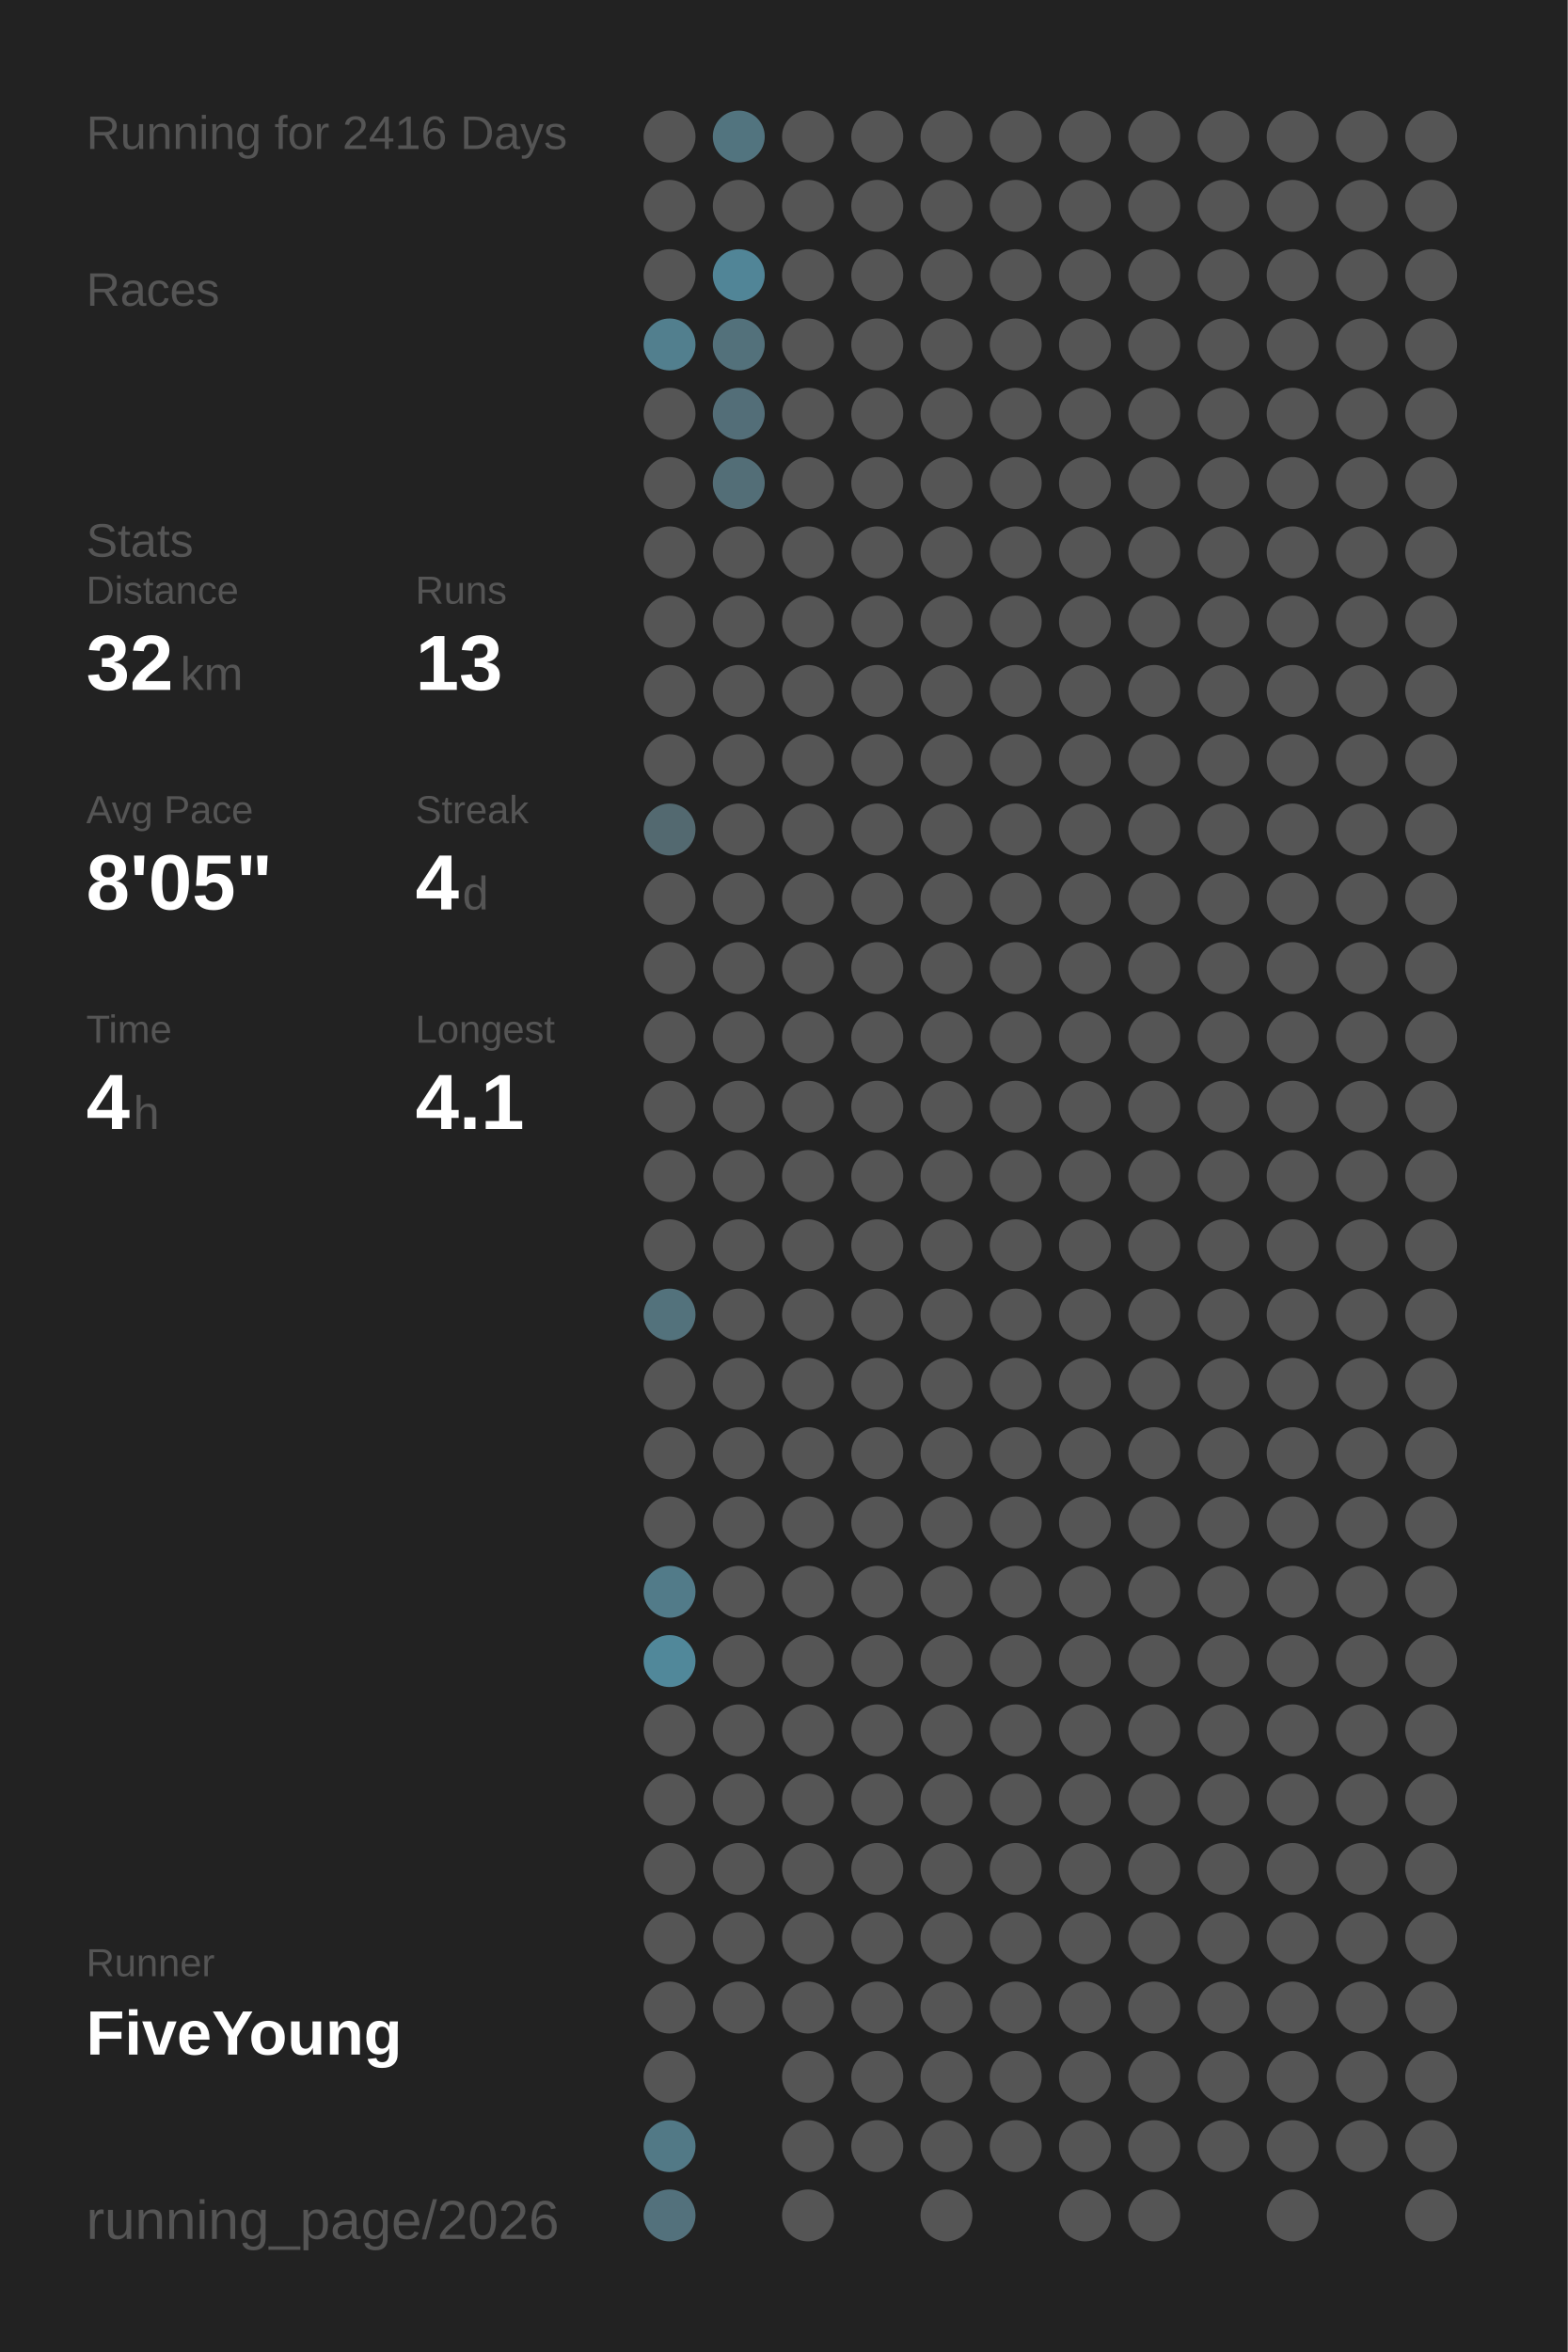
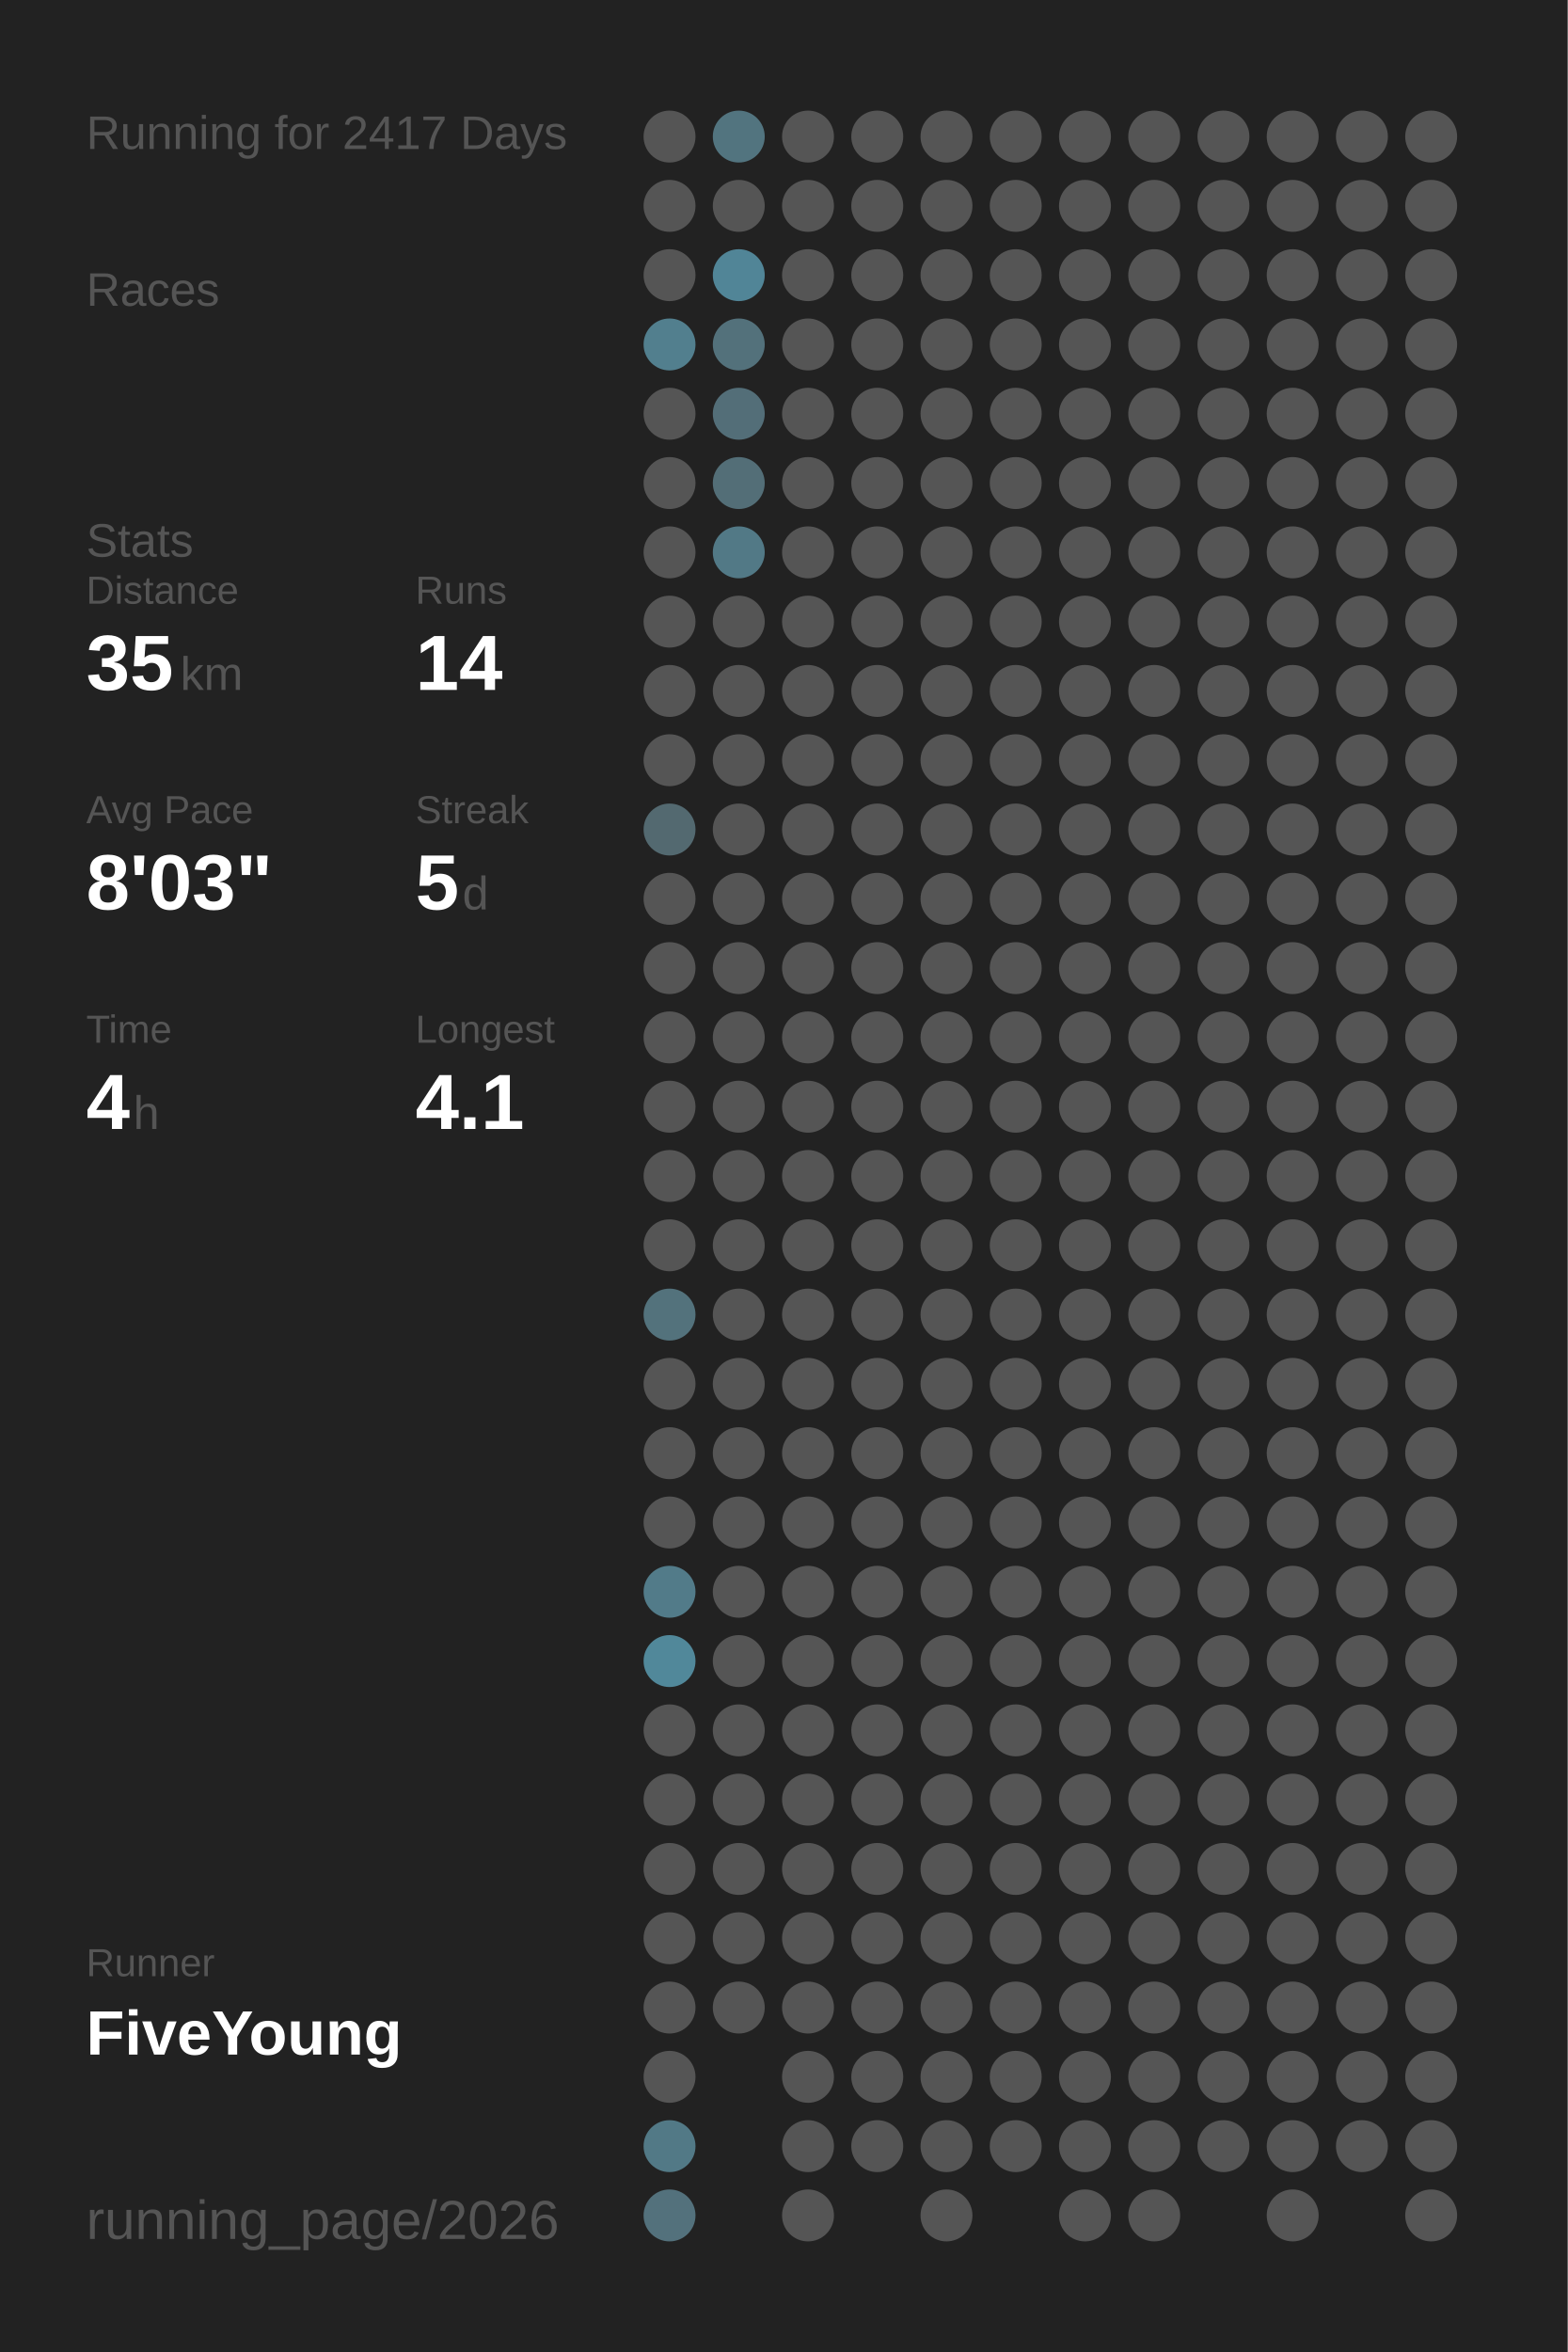
<svg xmlns="http://www.w3.org/2000/svg" baseProfile="full" height="300mm" version="1.1" viewBox="0,0,200,300" width="200mm">
  <defs />
  <rect fill="#222222" height="300" width="200" x="0" y="0" />
-   <text fill="#555555" style="font-size:6px; font-family:Arial;" x="11" y="19">Running for 2416 Days</text>
+   <text fill="#555555" style="font-size:6px; font-family:Arial;" x="11" y="19">Running for 2417 Days</text>
  <text fill="#555555" style="font-size:6px; font-family:Arial;" x="11" y="39">Races</text>
  <text fill="#555555" style="font-size:6px; font-family:Arial;" x="11" y="71">Stats</text>
  <text fill="#555555" style="font-size:5px; font-family:Arial;" x="11" y="77">Distance</text>
-   <text fill="#FFFFFF" style="font-size:10px; font-family:Arial; font-weight:bold;" x="11" y="88">32</text>
+   <text fill="#FFFFFF" style="font-size:10px; font-family:Arial; font-weight:bold;" x="11" y="88">35</text>
  <text fill="#555555" style="font-size:6px; font-family:Arial;" x="23" y="88">km</text>
  <text fill="#555555" style="font-size:5px; font-family:Arial;" x="53" y="77">Runs</text>
-   <text fill="#FFFFFF" style="font-size:10px; font-family:Arial; font-weight:bold;" x="53" y="88">13</text>
+   <text fill="#FFFFFF" style="font-size:10px; font-family:Arial; font-weight:bold;" x="53" y="88">14</text>
  <text fill="#555555" style="font-size:5px; font-family:Arial;" x="11" y="105">Avg Pace</text>
-   <text fill="#FFFFFF" style="font-size:10px; font-family:Arial; font-weight:bold;" x="11" y="116">8'05"</text>
+   <text fill="#FFFFFF" style="font-size:10px; font-family:Arial; font-weight:bold;" x="11" y="116">8'03"</text>
  <text fill="#555555" style="font-size:5px; font-family:Arial;" x="53" y="105">Streak</text>
-   <text fill="#FFFFFF" style="font-size:10px; font-family:Arial; font-weight:bold;" x="53" y="116">4</text>
+   <text fill="#FFFFFF" style="font-size:10px; font-family:Arial; font-weight:bold;" x="53" y="116">5</text>
  <text fill="#555555" style="font-size:6px; font-family:Arial;" x="59" y="116">d</text>
  <text fill="#555555" style="font-size:5px; font-family:Arial;" x="11" y="133">Time</text>
  <text fill="#FFFFFF" style="font-size:10px; font-family:Arial; font-weight:bold;" x="11" y="144">4</text>
  <text fill="#555555" style="font-size:6px; font-family:Arial;" x="17" y="144">h</text>
  <text fill="#555555" style="font-size:5px; font-family:Arial;" x="53" y="133">Longest</text>
  <text fill="#FFFFFF" style="font-size:10px; font-family:Arial; font-weight:bold;" x="53" y="144">4.1</text>
  <text fill="#555555" style="font-size:5px; font-family:Arial;" x="11" y="252.065">Runner</text>
  <text fill="#FFFFFF" style="font-size:8px; font-family:Arial; font-weight:bold;" x="11" y="262.065">FiveYoung</text>
  <text fill="#555555" style="font-size:7px; font-family:Arial;" x="11" y="285.581">running_page/2026</text>
  <circle cx="85.417" cy="17.419" fill="#555555" r="3.312" />
  <circle cx="85.417" cy="26.258" fill="#555555" r="3.312" />
  <circle cx="85.417" cy="35.097" fill="#555555" r="3.312" />
  <circle cx="85.417" cy="43.935" fill="#527f8e" r="3.312" />
  <circle cx="85.417" cy="52.774" fill="#555555" r="3.312" />
  <circle cx="85.417" cy="61.613" fill="#555555" r="3.312" />
  <circle cx="85.417" cy="70.452" fill="#555555" r="3.312" />
  <circle cx="85.417" cy="79.29" fill="#555555" r="3.312" />
  <circle cx="85.417" cy="88.129" fill="#555555" r="3.312" />
  <circle cx="85.417" cy="96.968" fill="#555555" r="3.312" />
  <circle cx="85.417" cy="105.806" fill="#536970" r="3.312" />
  <circle cx="85.417" cy="114.645" fill="#555555" r="3.312" />
  <circle cx="85.417" cy="123.484" fill="#555555" r="3.312" />
  <circle cx="85.417" cy="132.323" fill="#555555" r="3.312" />
  <circle cx="85.417" cy="141.161" fill="#555555" r="3.312" />
  <circle cx="85.417" cy="150" fill="#555555" r="3.312" />
  <circle cx="85.417" cy="158.839" fill="#555555" r="3.312" />
  <circle cx="85.417" cy="167.677" fill="#53727c" r="3.312" />
  <circle cx="85.417" cy="176.516" fill="#555555" r="3.312" />
  <circle cx="85.417" cy="185.355" fill="#555555" r="3.312" />
  <circle cx="85.417" cy="194.194" fill="#555555" r="3.312" />
  <circle cx="85.417" cy="203.032" fill="#527b89" r="3.312" />
  <circle cx="85.417" cy="211.871" fill="#51889a" r="3.312" />
  <circle cx="85.417" cy="220.71" fill="#555555" r="3.312" />
  <circle cx="85.417" cy="229.548" fill="#555555" r="3.312" />
  <circle cx="85.417" cy="238.387" fill="#555555" r="3.312" />
  <circle cx="85.417" cy="247.226" fill="#555555" r="3.312" />
  <circle cx="85.417" cy="256.065" fill="#555555" r="3.312" />
  <circle cx="85.417" cy="264.903" fill="#555555" r="3.312" />
  <circle cx="85.417" cy="273.742" fill="#527986" r="3.312" />
  <circle cx="85.417" cy="282.581" fill="#53717c" r="3.312" />
  <circle cx="94.25" cy="17.419" fill="#52747f" r="3.312" />
  <circle cx="94.25" cy="26.258" fill="#555555" r="3.312" />
  <circle cx="94.25" cy="35.097" fill="#518597" r="3.312" />
  <circle cx="94.25" cy="43.935" fill="#53717b" r="3.312" />
  <circle cx="94.25" cy="52.774" fill="#536e78" r="3.312" />
  <circle cx="94.25" cy="61.613" fill="#536e77" r="3.312" />
-   <circle cx="94.25" cy="70.452" fill="#555555" r="3.312" />
+   <circle cx="94.25" cy="70.452" fill="#527986" r="3.312" />
  <circle cx="94.25" cy="79.29" fill="#555555" r="3.312" />
  <circle cx="94.25" cy="88.129" fill="#555555" r="3.312" />
  <circle cx="94.25" cy="96.968" fill="#555555" r="3.312" />
  <circle cx="94.25" cy="105.806" fill="#555555" r="3.312" />
  <circle cx="94.25" cy="114.645" fill="#555555" r="3.312" />
  <circle cx="94.25" cy="123.484" fill="#555555" r="3.312" />
  <circle cx="94.25" cy="132.323" fill="#555555" r="3.312" />
  <circle cx="94.25" cy="141.161" fill="#555555" r="3.312" />
  <circle cx="94.25" cy="150" fill="#555555" r="3.312" />
  <circle cx="94.25" cy="158.839" fill="#555555" r="3.312" />
  <circle cx="94.25" cy="167.677" fill="#555555" r="3.312" />
  <circle cx="94.25" cy="176.516" fill="#555555" r="3.312" />
  <circle cx="94.25" cy="185.355" fill="#555555" r="3.312" />
  <circle cx="94.25" cy="194.194" fill="#555555" r="3.312" />
  <circle cx="94.25" cy="203.032" fill="#555555" r="3.312" />
  <circle cx="94.25" cy="211.871" fill="#555555" r="3.312" />
  <circle cx="94.25" cy="220.71" fill="#555555" r="3.312" />
  <circle cx="94.25" cy="229.548" fill="#555555" r="3.312" />
  <circle cx="94.25" cy="238.387" fill="#555555" r="3.312" />
  <circle cx="94.25" cy="247.226" fill="#555555" r="3.312" />
  <circle cx="94.25" cy="256.065" fill="#555555" r="3.312" />
  <circle cx="103.083" cy="17.419" fill="#555555" r="3.312" />
  <circle cx="103.083" cy="26.258" fill="#555555" r="3.312" />
  <circle cx="103.083" cy="35.097" fill="#555555" r="3.312" />
  <circle cx="103.083" cy="43.935" fill="#555555" r="3.312" />
  <circle cx="103.083" cy="52.774" fill="#555555" r="3.312" />
  <circle cx="103.083" cy="61.613" fill="#555555" r="3.312" />
  <circle cx="103.083" cy="70.452" fill="#555555" r="3.312" />
  <circle cx="103.083" cy="79.29" fill="#555555" r="3.312" />
  <circle cx="103.083" cy="88.129" fill="#555555" r="3.312" />
  <circle cx="103.083" cy="96.968" fill="#555555" r="3.312" />
  <circle cx="103.083" cy="105.806" fill="#555555" r="3.312" />
  <circle cx="103.083" cy="114.645" fill="#555555" r="3.312" />
  <circle cx="103.083" cy="123.484" fill="#555555" r="3.312" />
  <circle cx="103.083" cy="132.323" fill="#555555" r="3.312" />
  <circle cx="103.083" cy="141.161" fill="#555555" r="3.312" />
  <circle cx="103.083" cy="150" fill="#555555" r="3.312" />
  <circle cx="103.083" cy="158.839" fill="#555555" r="3.312" />
  <circle cx="103.083" cy="167.677" fill="#555555" r="3.312" />
  <circle cx="103.083" cy="176.516" fill="#555555" r="3.312" />
  <circle cx="103.083" cy="185.355" fill="#555555" r="3.312" />
  <circle cx="103.083" cy="194.194" fill="#555555" r="3.312" />
  <circle cx="103.083" cy="203.032" fill="#555555" r="3.312" />
  <circle cx="103.083" cy="211.871" fill="#555555" r="3.312" />
  <circle cx="103.083" cy="220.71" fill="#555555" r="3.312" />
  <circle cx="103.083" cy="229.548" fill="#555555" r="3.312" />
  <circle cx="103.083" cy="238.387" fill="#555555" r="3.312" />
  <circle cx="103.083" cy="247.226" fill="#555555" r="3.312" />
  <circle cx="103.083" cy="256.065" fill="#555555" r="3.312" />
  <circle cx="103.083" cy="264.903" fill="#555555" r="3.312" />
  <circle cx="103.083" cy="273.742" fill="#555555" r="3.312" />
  <circle cx="103.083" cy="282.581" fill="#555555" r="3.312" />
  <circle cx="111.917" cy="17.419" fill="#555555" r="3.312" />
  <circle cx="111.917" cy="26.258" fill="#555555" r="3.312" />
  <circle cx="111.917" cy="35.097" fill="#555555" r="3.312" />
  <circle cx="111.917" cy="43.935" fill="#555555" r="3.312" />
  <circle cx="111.917" cy="52.774" fill="#555555" r="3.312" />
  <circle cx="111.917" cy="61.613" fill="#555555" r="3.312" />
  <circle cx="111.917" cy="70.452" fill="#555555" r="3.312" />
  <circle cx="111.917" cy="79.29" fill="#555555" r="3.312" />
  <circle cx="111.917" cy="88.129" fill="#555555" r="3.312" />
  <circle cx="111.917" cy="96.968" fill="#555555" r="3.312" />
  <circle cx="111.917" cy="105.806" fill="#555555" r="3.312" />
  <circle cx="111.917" cy="114.645" fill="#555555" r="3.312" />
  <circle cx="111.917" cy="123.484" fill="#555555" r="3.312" />
  <circle cx="111.917" cy="132.323" fill="#555555" r="3.312" />
  <circle cx="111.917" cy="141.161" fill="#555555" r="3.312" />
  <circle cx="111.917" cy="150" fill="#555555" r="3.312" />
  <circle cx="111.917" cy="158.839" fill="#555555" r="3.312" />
  <circle cx="111.917" cy="167.677" fill="#555555" r="3.312" />
  <circle cx="111.917" cy="176.516" fill="#555555" r="3.312" />
  <circle cx="111.917" cy="185.355" fill="#555555" r="3.312" />
  <circle cx="111.917" cy="194.194" fill="#555555" r="3.312" />
  <circle cx="111.917" cy="203.032" fill="#555555" r="3.312" />
  <circle cx="111.917" cy="211.871" fill="#555555" r="3.312" />
  <circle cx="111.917" cy="220.71" fill="#555555" r="3.312" />
  <circle cx="111.917" cy="229.548" fill="#555555" r="3.312" />
  <circle cx="111.917" cy="238.387" fill="#555555" r="3.312" />
  <circle cx="111.917" cy="247.226" fill="#555555" r="3.312" />
  <circle cx="111.917" cy="256.065" fill="#555555" r="3.312" />
  <circle cx="111.917" cy="264.903" fill="#555555" r="3.312" />
  <circle cx="111.917" cy="273.742" fill="#555555" r="3.312" />
  <circle cx="120.75" cy="17.419" fill="#555555" r="3.312" />
  <circle cx="120.75" cy="26.258" fill="#555555" r="3.312" />
  <circle cx="120.75" cy="35.097" fill="#555555" r="3.312" />
  <circle cx="120.75" cy="43.935" fill="#555555" r="3.312" />
  <circle cx="120.75" cy="52.774" fill="#555555" r="3.312" />
  <circle cx="120.75" cy="61.613" fill="#555555" r="3.312" />
  <circle cx="120.75" cy="70.452" fill="#555555" r="3.312" />
  <circle cx="120.75" cy="79.29" fill="#555555" r="3.312" />
  <circle cx="120.75" cy="88.129" fill="#555555" r="3.312" />
  <circle cx="120.75" cy="96.968" fill="#555555" r="3.312" />
  <circle cx="120.75" cy="105.806" fill="#555555" r="3.312" />
  <circle cx="120.75" cy="114.645" fill="#555555" r="3.312" />
  <circle cx="120.75" cy="123.484" fill="#555555" r="3.312" />
  <circle cx="120.75" cy="132.323" fill="#555555" r="3.312" />
  <circle cx="120.75" cy="141.161" fill="#555555" r="3.312" />
  <circle cx="120.75" cy="150" fill="#555555" r="3.312" />
  <circle cx="120.75" cy="158.839" fill="#555555" r="3.312" />
  <circle cx="120.75" cy="167.677" fill="#555555" r="3.312" />
  <circle cx="120.75" cy="176.516" fill="#555555" r="3.312" />
  <circle cx="120.75" cy="185.355" fill="#555555" r="3.312" />
  <circle cx="120.75" cy="194.194" fill="#555555" r="3.312" />
  <circle cx="120.75" cy="203.032" fill="#555555" r="3.312" />
  <circle cx="120.75" cy="211.871" fill="#555555" r="3.312" />
  <circle cx="120.75" cy="220.71" fill="#555555" r="3.312" />
  <circle cx="120.75" cy="229.548" fill="#555555" r="3.312" />
  <circle cx="120.75" cy="238.387" fill="#555555" r="3.312" />
  <circle cx="120.75" cy="247.226" fill="#555555" r="3.312" />
  <circle cx="120.75" cy="256.065" fill="#555555" r="3.312" />
  <circle cx="120.75" cy="264.903" fill="#555555" r="3.312" />
  <circle cx="120.75" cy="273.742" fill="#555555" r="3.312" />
  <circle cx="120.75" cy="282.581" fill="#555555" r="3.312" />
  <circle cx="129.583" cy="17.419" fill="#555555" r="3.312" />
  <circle cx="129.583" cy="26.258" fill="#555555" r="3.312" />
  <circle cx="129.583" cy="35.097" fill="#555555" r="3.312" />
  <circle cx="129.583" cy="43.935" fill="#555555" r="3.312" />
  <circle cx="129.583" cy="52.774" fill="#555555" r="3.312" />
  <circle cx="129.583" cy="61.613" fill="#555555" r="3.312" />
  <circle cx="129.583" cy="70.452" fill="#555555" r="3.312" />
  <circle cx="129.583" cy="79.29" fill="#555555" r="3.312" />
  <circle cx="129.583" cy="88.129" fill="#555555" r="3.312" />
  <circle cx="129.583" cy="96.968" fill="#555555" r="3.312" />
  <circle cx="129.583" cy="105.806" fill="#555555" r="3.312" />
  <circle cx="129.583" cy="114.645" fill="#555555" r="3.312" />
  <circle cx="129.583" cy="123.484" fill="#555555" r="3.312" />
  <circle cx="129.583" cy="132.323" fill="#555555" r="3.312" />
  <circle cx="129.583" cy="141.161" fill="#555555" r="3.312" />
  <circle cx="129.583" cy="150" fill="#555555" r="3.312" />
  <circle cx="129.583" cy="158.839" fill="#555555" r="3.312" />
  <circle cx="129.583" cy="167.677" fill="#555555" r="3.312" />
  <circle cx="129.583" cy="176.516" fill="#555555" r="3.312" />
  <circle cx="129.583" cy="185.355" fill="#555555" r="3.312" />
  <circle cx="129.583" cy="194.194" fill="#555555" r="3.312" />
  <circle cx="129.583" cy="203.032" fill="#555555" r="3.312" />
  <circle cx="129.583" cy="211.871" fill="#555555" r="3.312" />
  <circle cx="129.583" cy="220.71" fill="#555555" r="3.312" />
  <circle cx="129.583" cy="229.548" fill="#555555" r="3.312" />
  <circle cx="129.583" cy="238.387" fill="#555555" r="3.312" />
  <circle cx="129.583" cy="247.226" fill="#555555" r="3.312" />
  <circle cx="129.583" cy="256.065" fill="#555555" r="3.312" />
  <circle cx="129.583" cy="264.903" fill="#555555" r="3.312" />
  <circle cx="129.583" cy="273.742" fill="#555555" r="3.312" />
  <circle cx="138.417" cy="17.419" fill="#555555" r="3.312" />
  <circle cx="138.417" cy="26.258" fill="#555555" r="3.312" />
  <circle cx="138.417" cy="35.097" fill="#555555" r="3.312" />
  <circle cx="138.417" cy="43.935" fill="#555555" r="3.312" />
  <circle cx="138.417" cy="52.774" fill="#555555" r="3.312" />
  <circle cx="138.417" cy="61.613" fill="#555555" r="3.312" />
  <circle cx="138.417" cy="70.452" fill="#555555" r="3.312" />
  <circle cx="138.417" cy="79.29" fill="#555555" r="3.312" />
  <circle cx="138.417" cy="88.129" fill="#555555" r="3.312" />
  <circle cx="138.417" cy="96.968" fill="#555555" r="3.312" />
  <circle cx="138.417" cy="105.806" fill="#555555" r="3.312" />
  <circle cx="138.417" cy="114.645" fill="#555555" r="3.312" />
  <circle cx="138.417" cy="123.484" fill="#555555" r="3.312" />
  <circle cx="138.417" cy="132.323" fill="#555555" r="3.312" />
  <circle cx="138.417" cy="141.161" fill="#555555" r="3.312" />
  <circle cx="138.417" cy="150" fill="#555555" r="3.312" />
  <circle cx="138.417" cy="158.839" fill="#555555" r="3.312" />
  <circle cx="138.417" cy="167.677" fill="#555555" r="3.312" />
  <circle cx="138.417" cy="176.516" fill="#555555" r="3.312" />
  <circle cx="138.417" cy="185.355" fill="#555555" r="3.312" />
  <circle cx="138.417" cy="194.194" fill="#555555" r="3.312" />
  <circle cx="138.417" cy="203.032" fill="#555555" r="3.312" />
  <circle cx="138.417" cy="211.871" fill="#555555" r="3.312" />
  <circle cx="138.417" cy="220.71" fill="#555555" r="3.312" />
  <circle cx="138.417" cy="229.548" fill="#555555" r="3.312" />
  <circle cx="138.417" cy="238.387" fill="#555555" r="3.312" />
  <circle cx="138.417" cy="247.226" fill="#555555" r="3.312" />
  <circle cx="138.417" cy="256.065" fill="#555555" r="3.312" />
  <circle cx="138.417" cy="264.903" fill="#555555" r="3.312" />
  <circle cx="138.417" cy="273.742" fill="#555555" r="3.312" />
  <circle cx="138.417" cy="282.581" fill="#555555" r="3.312" />
  <circle cx="147.25" cy="17.419" fill="#555555" r="3.312" />
  <circle cx="147.25" cy="26.258" fill="#555555" r="3.312" />
  <circle cx="147.25" cy="35.097" fill="#555555" r="3.312" />
  <circle cx="147.25" cy="43.935" fill="#555555" r="3.312" />
  <circle cx="147.25" cy="52.774" fill="#555555" r="3.312" />
  <circle cx="147.25" cy="61.613" fill="#555555" r="3.312" />
  <circle cx="147.25" cy="70.452" fill="#555555" r="3.312" />
  <circle cx="147.25" cy="79.29" fill="#555555" r="3.312" />
  <circle cx="147.25" cy="88.129" fill="#555555" r="3.312" />
  <circle cx="147.25" cy="96.968" fill="#555555" r="3.312" />
  <circle cx="147.25" cy="105.806" fill="#555555" r="3.312" />
  <circle cx="147.25" cy="114.645" fill="#555555" r="3.312" />
  <circle cx="147.25" cy="123.484" fill="#555555" r="3.312" />
  <circle cx="147.25" cy="132.323" fill="#555555" r="3.312" />
  <circle cx="147.25" cy="141.161" fill="#555555" r="3.312" />
  <circle cx="147.25" cy="150" fill="#555555" r="3.312" />
  <circle cx="147.25" cy="158.839" fill="#555555" r="3.312" />
  <circle cx="147.25" cy="167.677" fill="#555555" r="3.312" />
  <circle cx="147.25" cy="176.516" fill="#555555" r="3.312" />
  <circle cx="147.25" cy="185.355" fill="#555555" r="3.312" />
  <circle cx="147.25" cy="194.194" fill="#555555" r="3.312" />
  <circle cx="147.25" cy="203.032" fill="#555555" r="3.312" />
  <circle cx="147.25" cy="211.871" fill="#555555" r="3.312" />
  <circle cx="147.25" cy="220.71" fill="#555555" r="3.312" />
  <circle cx="147.25" cy="229.548" fill="#555555" r="3.312" />
  <circle cx="147.25" cy="238.387" fill="#555555" r="3.312" />
  <circle cx="147.25" cy="247.226" fill="#555555" r="3.312" />
  <circle cx="147.25" cy="256.065" fill="#555555" r="3.312" />
  <circle cx="147.25" cy="264.903" fill="#555555" r="3.312" />
  <circle cx="147.25" cy="273.742" fill="#555555" r="3.312" />
  <circle cx="147.25" cy="282.581" fill="#555555" r="3.312" />
  <circle cx="156.083" cy="17.419" fill="#555555" r="3.312" />
  <circle cx="156.083" cy="26.258" fill="#555555" r="3.312" />
  <circle cx="156.083" cy="35.097" fill="#555555" r="3.312" />
  <circle cx="156.083" cy="43.935" fill="#555555" r="3.312" />
  <circle cx="156.083" cy="52.774" fill="#555555" r="3.312" />
  <circle cx="156.083" cy="61.613" fill="#555555" r="3.312" />
  <circle cx="156.083" cy="70.452" fill="#555555" r="3.312" />
  <circle cx="156.083" cy="79.29" fill="#555555" r="3.312" />
  <circle cx="156.083" cy="88.129" fill="#555555" r="3.312" />
  <circle cx="156.083" cy="96.968" fill="#555555" r="3.312" />
  <circle cx="156.083" cy="105.806" fill="#555555" r="3.312" />
  <circle cx="156.083" cy="114.645" fill="#555555" r="3.312" />
  <circle cx="156.083" cy="123.484" fill="#555555" r="3.312" />
  <circle cx="156.083" cy="132.323" fill="#555555" r="3.312" />
  <circle cx="156.083" cy="141.161" fill="#555555" r="3.312" />
  <circle cx="156.083" cy="150" fill="#555555" r="3.312" />
  <circle cx="156.083" cy="158.839" fill="#555555" r="3.312" />
  <circle cx="156.083" cy="167.677" fill="#555555" r="3.312" />
  <circle cx="156.083" cy="176.516" fill="#555555" r="3.312" />
  <circle cx="156.083" cy="185.355" fill="#555555" r="3.312" />
  <circle cx="156.083" cy="194.194" fill="#555555" r="3.312" />
  <circle cx="156.083" cy="203.032" fill="#555555" r="3.312" />
  <circle cx="156.083" cy="211.871" fill="#555555" r="3.312" />
  <circle cx="156.083" cy="220.71" fill="#555555" r="3.312" />
  <circle cx="156.083" cy="229.548" fill="#555555" r="3.312" />
  <circle cx="156.083" cy="238.387" fill="#555555" r="3.312" />
  <circle cx="156.083" cy="247.226" fill="#555555" r="3.312" />
  <circle cx="156.083" cy="256.065" fill="#555555" r="3.312" />
  <circle cx="156.083" cy="264.903" fill="#555555" r="3.312" />
  <circle cx="156.083" cy="273.742" fill="#555555" r="3.312" />
  <circle cx="164.917" cy="17.419" fill="#555555" r="3.312" />
  <circle cx="164.917" cy="26.258" fill="#555555" r="3.312" />
  <circle cx="164.917" cy="35.097" fill="#555555" r="3.312" />
  <circle cx="164.917" cy="43.935" fill="#555555" r="3.312" />
  <circle cx="164.917" cy="52.774" fill="#555555" r="3.312" />
  <circle cx="164.917" cy="61.613" fill="#555555" r="3.312" />
  <circle cx="164.917" cy="70.452" fill="#555555" r="3.312" />
  <circle cx="164.917" cy="79.29" fill="#555555" r="3.312" />
  <circle cx="164.917" cy="88.129" fill="#555555" r="3.312" />
  <circle cx="164.917" cy="96.968" fill="#555555" r="3.312" />
  <circle cx="164.917" cy="105.806" fill="#555555" r="3.312" />
  <circle cx="164.917" cy="114.645" fill="#555555" r="3.312" />
  <circle cx="164.917" cy="123.484" fill="#555555" r="3.312" />
  <circle cx="164.917" cy="132.323" fill="#555555" r="3.312" />
  <circle cx="164.917" cy="141.161" fill="#555555" r="3.312" />
  <circle cx="164.917" cy="150" fill="#555555" r="3.312" />
  <circle cx="164.917" cy="158.839" fill="#555555" r="3.312" />
  <circle cx="164.917" cy="167.677" fill="#555555" r="3.312" />
  <circle cx="164.917" cy="176.516" fill="#555555" r="3.312" />
  <circle cx="164.917" cy="185.355" fill="#555555" r="3.312" />
  <circle cx="164.917" cy="194.194" fill="#555555" r="3.312" />
  <circle cx="164.917" cy="203.032" fill="#555555" r="3.312" />
  <circle cx="164.917" cy="211.871" fill="#555555" r="3.312" />
  <circle cx="164.917" cy="220.71" fill="#555555" r="3.312" />
  <circle cx="164.917" cy="229.548" fill="#555555" r="3.312" />
  <circle cx="164.917" cy="238.387" fill="#555555" r="3.312" />
  <circle cx="164.917" cy="247.226" fill="#555555" r="3.312" />
  <circle cx="164.917" cy="256.065" fill="#555555" r="3.312" />
  <circle cx="164.917" cy="264.903" fill="#555555" r="3.312" />
  <circle cx="164.917" cy="273.742" fill="#555555" r="3.312" />
  <circle cx="164.917" cy="282.581" fill="#555555" r="3.312" />
  <circle cx="173.75" cy="17.419" fill="#555555" r="3.312" />
  <circle cx="173.75" cy="26.258" fill="#555555" r="3.312" />
  <circle cx="173.75" cy="35.097" fill="#555555" r="3.312" />
  <circle cx="173.75" cy="43.935" fill="#555555" r="3.312" />
  <circle cx="173.75" cy="52.774" fill="#555555" r="3.312" />
  <circle cx="173.75" cy="61.613" fill="#555555" r="3.312" />
  <circle cx="173.75" cy="70.452" fill="#555555" r="3.312" />
  <circle cx="173.75" cy="79.29" fill="#555555" r="3.312" />
  <circle cx="173.75" cy="88.129" fill="#555555" r="3.312" />
  <circle cx="173.75" cy="96.968" fill="#555555" r="3.312" />
  <circle cx="173.75" cy="105.806" fill="#555555" r="3.312" />
  <circle cx="173.75" cy="114.645" fill="#555555" r="3.312" />
  <circle cx="173.75" cy="123.484" fill="#555555" r="3.312" />
  <circle cx="173.75" cy="132.323" fill="#555555" r="3.312" />
  <circle cx="173.75" cy="141.161" fill="#555555" r="3.312" />
  <circle cx="173.75" cy="150" fill="#555555" r="3.312" />
  <circle cx="173.75" cy="158.839" fill="#555555" r="3.312" />
  <circle cx="173.75" cy="167.677" fill="#555555" r="3.312" />
  <circle cx="173.75" cy="176.516" fill="#555555" r="3.312" />
  <circle cx="173.75" cy="185.355" fill="#555555" r="3.312" />
  <circle cx="173.75" cy="194.194" fill="#555555" r="3.312" />
  <circle cx="173.75" cy="203.032" fill="#555555" r="3.312" />
  <circle cx="173.75" cy="211.871" fill="#555555" r="3.312" />
  <circle cx="173.75" cy="220.71" fill="#555555" r="3.312" />
  <circle cx="173.75" cy="229.548" fill="#555555" r="3.312" />
  <circle cx="173.75" cy="238.387" fill="#555555" r="3.312" />
  <circle cx="173.75" cy="247.226" fill="#555555" r="3.312" />
  <circle cx="173.75" cy="256.065" fill="#555555" r="3.312" />
  <circle cx="173.75" cy="264.903" fill="#555555" r="3.312" />
  <circle cx="173.75" cy="273.742" fill="#555555" r="3.312" />
  <circle cx="182.583" cy="17.419" fill="#555555" r="3.312" />
  <circle cx="182.583" cy="26.258" fill="#555555" r="3.312" />
  <circle cx="182.583" cy="35.097" fill="#555555" r="3.312" />
  <circle cx="182.583" cy="43.935" fill="#555555" r="3.312" />
  <circle cx="182.583" cy="52.774" fill="#555555" r="3.312" />
  <circle cx="182.583" cy="61.613" fill="#555555" r="3.312" />
  <circle cx="182.583" cy="70.452" fill="#555555" r="3.312" />
  <circle cx="182.583" cy="79.29" fill="#555555" r="3.312" />
  <circle cx="182.583" cy="88.129" fill="#555555" r="3.312" />
  <circle cx="182.583" cy="96.968" fill="#555555" r="3.312" />
  <circle cx="182.583" cy="105.806" fill="#555555" r="3.312" />
  <circle cx="182.583" cy="114.645" fill="#555555" r="3.312" />
  <circle cx="182.583" cy="123.484" fill="#555555" r="3.312" />
  <circle cx="182.583" cy="132.323" fill="#555555" r="3.312" />
  <circle cx="182.583" cy="141.161" fill="#555555" r="3.312" />
  <circle cx="182.583" cy="150" fill="#555555" r="3.312" />
  <circle cx="182.583" cy="158.839" fill="#555555" r="3.312" />
  <circle cx="182.583" cy="167.677" fill="#555555" r="3.312" />
  <circle cx="182.583" cy="176.516" fill="#555555" r="3.312" />
  <circle cx="182.583" cy="185.355" fill="#555555" r="3.312" />
  <circle cx="182.583" cy="194.194" fill="#555555" r="3.312" />
  <circle cx="182.583" cy="203.032" fill="#555555" r="3.312" />
  <circle cx="182.583" cy="211.871" fill="#555555" r="3.312" />
  <circle cx="182.583" cy="220.71" fill="#555555" r="3.312" />
  <circle cx="182.583" cy="229.548" fill="#555555" r="3.312" />
  <circle cx="182.583" cy="238.387" fill="#555555" r="3.312" />
  <circle cx="182.583" cy="247.226" fill="#555555" r="3.312" />
  <circle cx="182.583" cy="256.065" fill="#555555" r="3.312" />
  <circle cx="182.583" cy="264.903" fill="#555555" r="3.312" />
  <circle cx="182.583" cy="273.742" fill="#555555" r="3.312" />
  <circle cx="182.583" cy="282.581" fill="#555555" r="3.312" />
</svg>
